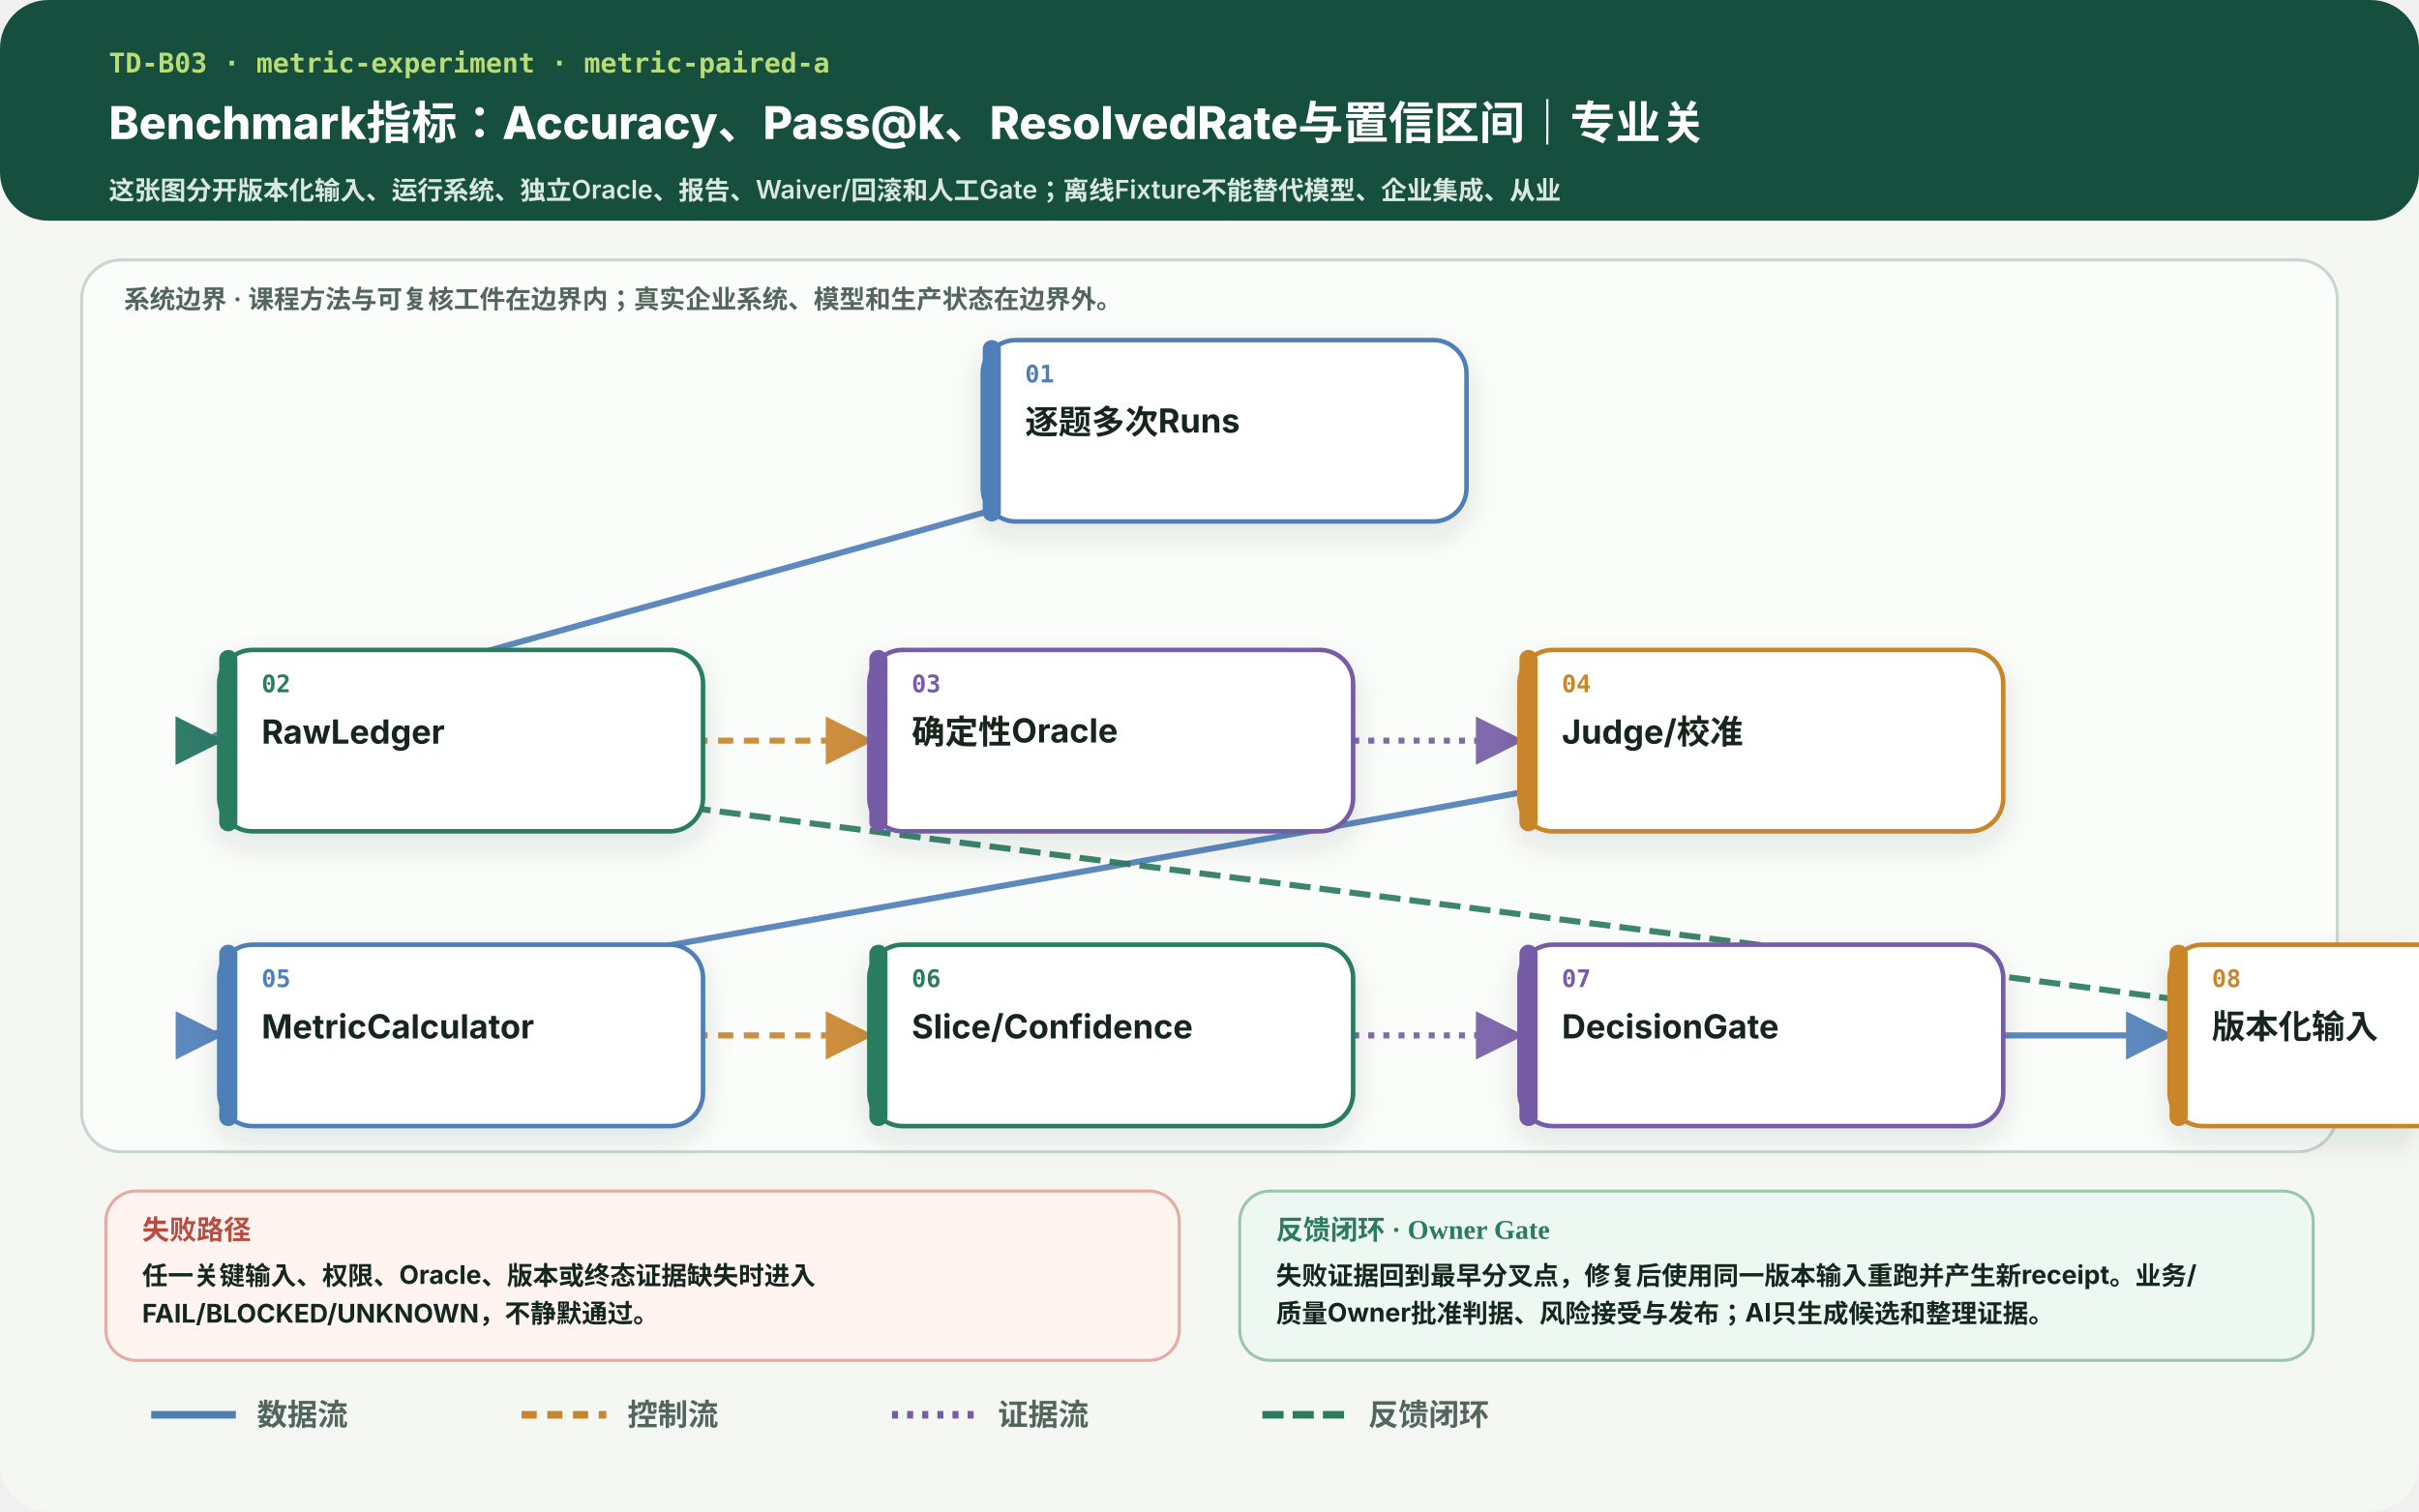
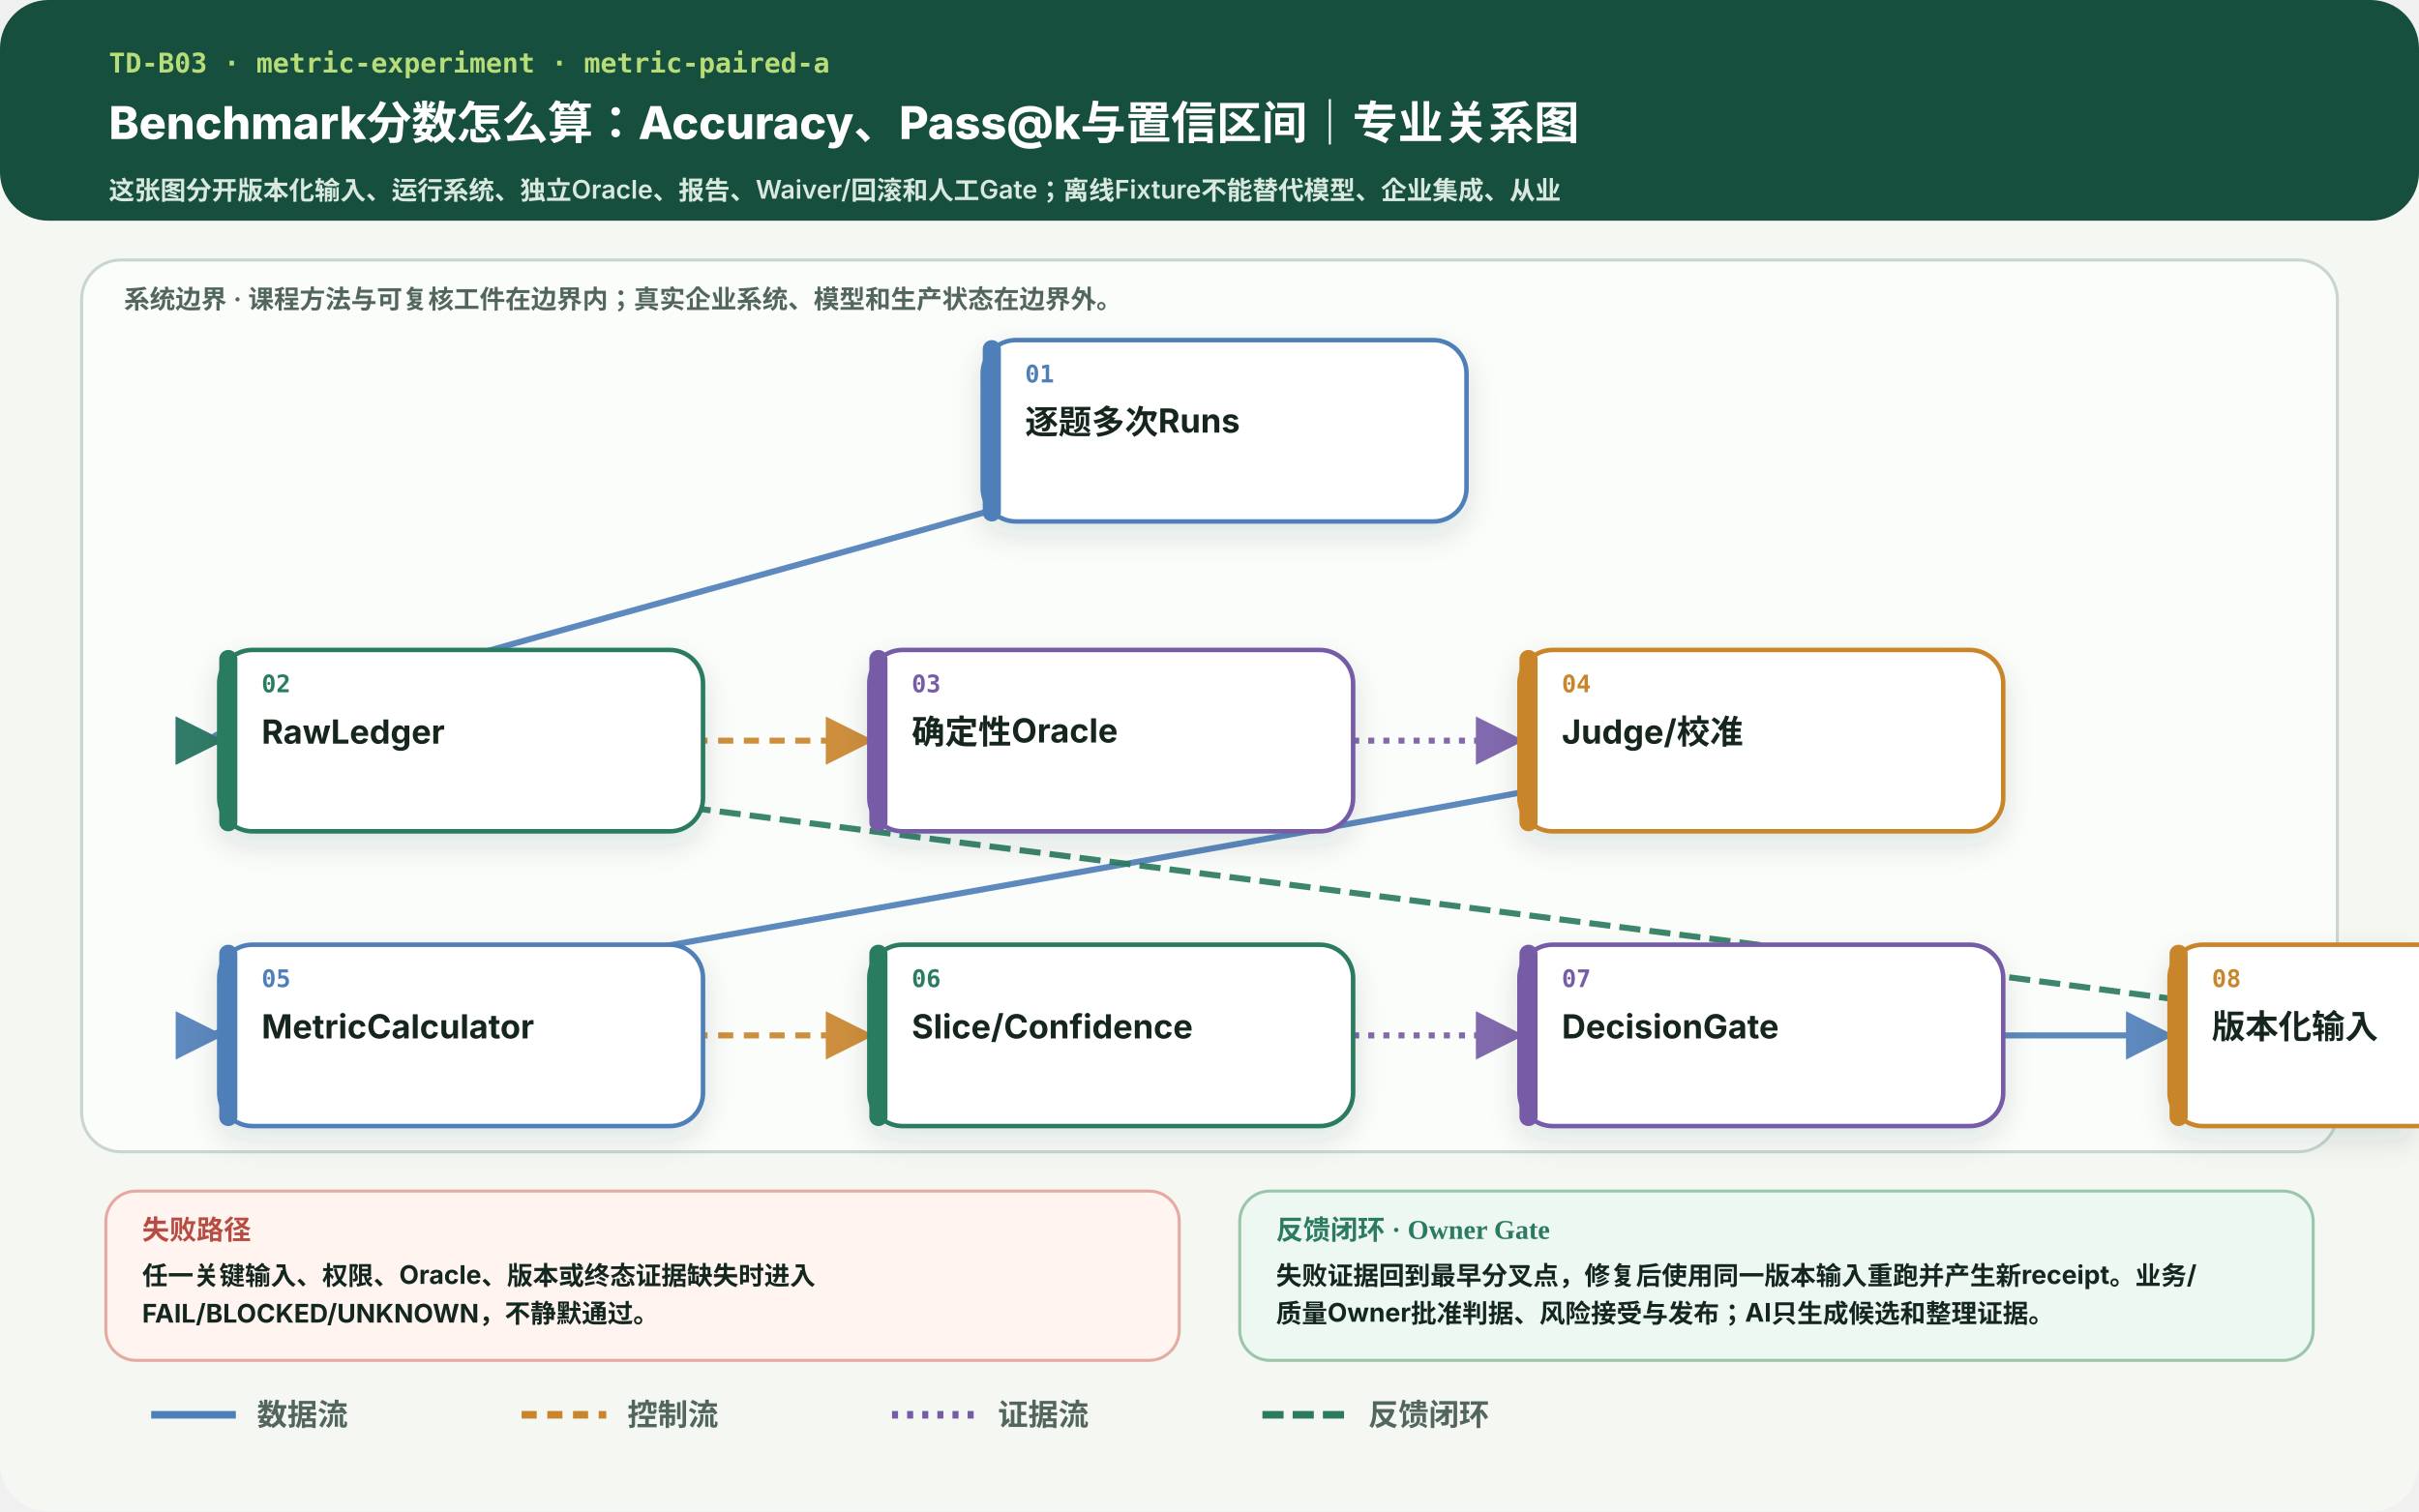
<svg xmlns="http://www.w3.org/2000/svg" role="img" aria-labelledby="title desc" viewBox="0 0 1600 1000" width="1600" height="1000">
  <defs>
    <filter id="shadow" x="-15%" y="-15%" width="130%" height="140%">
      <feDropShadow dx="0" dy="8" stdDeviation="10" flood-color="#173f32" flood-opacity="0.12" />
    </filter>
    <marker id="arrow-data" viewBox="0 0 10 10" refX="9" refY="5" markerWidth="8" markerHeight="8" orient="auto-start-reverse">
      <path d="M 0 0 L 10 5 L 0 10 z" fill="#4f7fb8" />
    </marker>
    <marker id="arrow-control" viewBox="0 0 10 10" refX="9" refY="5" markerWidth="8" markerHeight="8" orient="auto-start-reverse">
      <path d="M 0 0 L 10 5 L 0 10 z" fill="#c9852c" />
    </marker>
    <marker id="arrow-evidence" viewBox="0 0 10 10" refX="9" refY="5" markerWidth="8" markerHeight="8" orient="auto-start-reverse">
      <path d="M 0 0 L 10 5 L 0 10 z" fill="#765ca6" />
    </marker>
    <marker id="arrow-feedback" viewBox="0 0 10 10" refX="9" refY="5" markerWidth="8" markerHeight="8" orient="auto-start-reverse">
      <path d="M 0 0 L 10 5 L 0 10 z" fill="#2c7b61" />
    </marker>
  </defs>
  <rect width="1600" height="1000" rx="32" fill="#f4f7f2" />
  <rect x="0" y="0" width="1600" height="146" rx="32" fill="#174f3f" />
  <text x="72" y="48" font-family="ui-monospace,SFMono-Regular,Menlo,monospace" font-size="18" font-weight="800" fill="#b8dd78">TD-B03 · metric-experiment · metric-paired-a</text>
-   <text x="72" y="92" text-anchor="start" font-family="-apple-system,BlinkMacSystemFont,'Segoe UI','PingFang SC',sans-serif" font-size="30" font-weight="800" fill="#ffffff">Benchmark指标：Accuracy、Pass@k、ResolvedRate与置信区间｜专业关</text>
+   <text x="72" y="92" text-anchor="start" font-family="-apple-system,BlinkMacSystemFont,'Segoe UI','PingFang SC',sans-serif" font-size="30" font-weight="800" fill="#ffffff">Benchmark分数怎么算：Accuracy、Pass@k与置信区间｜专业关系图</text>
  <text x="72" y="132" text-anchor="start" font-family="-apple-system,BlinkMacSystemFont,'Segoe UI','PingFang SC',sans-serif" font-size="17" font-weight="600" fill="#d9e9df">这张图分开版本化输入、运行系统、独立Oracle、报告、Waiver/回滚和人工Gate；离线Fixture不能替代模型、企业集成、从业</text>
  <rect x="54" y="172" width="1492" height="590" rx="26" fill="#fbfdfb" stroke="#c9d6cf" stroke-width="2" />
  <text x="82" y="204" font-size="17" font-weight="800" fill="#52665e">系统边界 · 课程方法与可复核工件在边界内；真实企业系统、模型和生产状态在边界外。</text>
  <path d="M 810 285 C 885 285, 70 490, 145 490" fill="none" stroke="#4f7fb8" stroke-width="4" stroke-dasharray="" marker-end="url(#arrow-data)" opacity="0.92" />
  <path d="M 305 490 C 380 490, 500 490, 575 490" fill="none" stroke="#c9852c" stroke-width="4" stroke-dasharray="10 7" marker-end="url(#arrow-control)" opacity="0.92" />
  <path d="M 735 490 C 810 490, 930 490, 1005 490" fill="none" stroke="#765ca6" stroke-width="4" stroke-dasharray="4 6" marker-end="url(#arrow-evidence)" opacity="0.92" />
  <path d="M 1165 490 C 1240 490, 70 685, 145 685" fill="none" stroke="#4f7fb8" stroke-width="4" stroke-dasharray="" marker-end="url(#arrow-data)" opacity="0.92" />
  <path d="M 305 685 C 380 685, 500 685, 575 685" fill="none" stroke="#c9852c" stroke-width="4" stroke-dasharray="10 7" marker-end="url(#arrow-control)" opacity="0.92" />
  <path d="M 735 685 C 810 685, 930 685, 1005 685" fill="none" stroke="#765ca6" stroke-width="4" stroke-dasharray="4 6" marker-end="url(#arrow-evidence)" opacity="0.92" />
  <path d="M 1165 685 C 1240 685, 1360 685, 1435 685" fill="none" stroke="#4f7fb8" stroke-width="4" stroke-dasharray="" marker-end="url(#arrow-data)" opacity="0.92" />
  <path d="M 1595 685 C 1670 685, 70 490, 145 490" fill="none" stroke="#2c7b61" stroke-width="4" stroke-dasharray="14 6" marker-end="url(#arrow-feedback)" opacity="0.92" />
  <g filter="url(#shadow)">
    <rect x="650" y="225" width="320" height="120" rx="22" fill="#ffffff" stroke="#4f7fb8" stroke-width="3" />
    <rect x="650" y="225" width="12" height="120" rx="6" fill="#4f7fb8" />
    <text x="678" y="253" font-family="ui-monospace,SFMono-Regular,Menlo,monospace" font-size="16" font-weight="800" fill="#4f7fb8">01</text>
    <text x="678" y="287" text-anchor="start" font-family="-apple-system,BlinkMacSystemFont,'Segoe UI','PingFang SC',sans-serif" font-size="22" font-weight="700" fill="#13261f">逐题多次Runs</text>
  </g>
  <g filter="url(#shadow)">
    <rect x="145" y="430" width="320" height="120" rx="22" fill="#ffffff" stroke="#2c7b61" stroke-width="3" />
    <rect x="145" y="430" width="12" height="120" rx="6" fill="#2c7b61" />
    <text x="173" y="458" font-family="ui-monospace,SFMono-Regular,Menlo,monospace" font-size="16" font-weight="800" fill="#2c7b61">02</text>
    <text x="173" y="492" text-anchor="start" font-family="-apple-system,BlinkMacSystemFont,'Segoe UI','PingFang SC',sans-serif" font-size="22" font-weight="700" fill="#13261f">RawLedger</text>
  </g>
  <g filter="url(#shadow)">
    <rect x="575" y="430" width="320" height="120" rx="22" fill="#ffffff" stroke="#765ca6" stroke-width="3" />
    <rect x="575" y="430" width="12" height="120" rx="6" fill="#765ca6" />
    <text x="603" y="458" font-family="ui-monospace,SFMono-Regular,Menlo,monospace" font-size="16" font-weight="800" fill="#765ca6">03</text>
    <text x="603" y="492" text-anchor="start" font-family="-apple-system,BlinkMacSystemFont,'Segoe UI','PingFang SC',sans-serif" font-size="22" font-weight="700" fill="#13261f">确定性Oracle</text>
  </g>
  <g filter="url(#shadow)">
    <rect x="1005" y="430" width="320" height="120" rx="22" fill="#ffffff" stroke="#c9852c" stroke-width="3" />
    <rect x="1005" y="430" width="12" height="120" rx="6" fill="#c9852c" />
    <text x="1033" y="458" font-family="ui-monospace,SFMono-Regular,Menlo,monospace" font-size="16" font-weight="800" fill="#c9852c">04</text>
    <text x="1033" y="492" text-anchor="start" font-family="-apple-system,BlinkMacSystemFont,'Segoe UI','PingFang SC',sans-serif" font-size="22" font-weight="700" fill="#13261f">Judge/校准</text>
  </g>
  <g filter="url(#shadow)">
    <rect x="145" y="625" width="320" height="120" rx="22" fill="#ffffff" stroke="#4f7fb8" stroke-width="3" />
    <rect x="145" y="625" width="12" height="120" rx="6" fill="#4f7fb8" />
    <text x="173" y="653" font-family="ui-monospace,SFMono-Regular,Menlo,monospace" font-size="16" font-weight="800" fill="#4f7fb8">05</text>
    <text x="173" y="687" text-anchor="start" font-family="-apple-system,BlinkMacSystemFont,'Segoe UI','PingFang SC',sans-serif" font-size="22" font-weight="700" fill="#13261f">MetricCalculator</text>
  </g>
  <g filter="url(#shadow)">
    <rect x="575" y="625" width="320" height="120" rx="22" fill="#ffffff" stroke="#2c7b61" stroke-width="3" />
    <rect x="575" y="625" width="12" height="120" rx="6" fill="#2c7b61" />
    <text x="603" y="653" font-family="ui-monospace,SFMono-Regular,Menlo,monospace" font-size="16" font-weight="800" fill="#2c7b61">06</text>
    <text x="603" y="687" text-anchor="start" font-family="-apple-system,BlinkMacSystemFont,'Segoe UI','PingFang SC',sans-serif" font-size="22" font-weight="700" fill="#13261f">Slice/Confidence</text>
  </g>
  <g filter="url(#shadow)">
    <rect x="1005" y="625" width="320" height="120" rx="22" fill="#ffffff" stroke="#765ca6" stroke-width="3" />
    <rect x="1005" y="625" width="12" height="120" rx="6" fill="#765ca6" />
    <text x="1033" y="653" font-family="ui-monospace,SFMono-Regular,Menlo,monospace" font-size="16" font-weight="800" fill="#765ca6">07</text>
    <text x="1033" y="687" text-anchor="start" font-family="-apple-system,BlinkMacSystemFont,'Segoe UI','PingFang SC',sans-serif" font-size="22" font-weight="700" fill="#13261f">DecisionGate</text>
  </g>
  <g filter="url(#shadow)">
    <rect x="1435" y="625" width="320" height="120" rx="22" fill="#ffffff" stroke="#c9852c" stroke-width="3" />
    <rect x="1435" y="625" width="12" height="120" rx="6" fill="#c9852c" />
    <text x="1463" y="653" font-family="ui-monospace,SFMono-Regular,Menlo,monospace" font-size="16" font-weight="800" fill="#c9852c">08</text>
    <text x="1463" y="687" text-anchor="start" font-family="-apple-system,BlinkMacSystemFont,'Segoe UI','PingFang SC',sans-serif" font-size="22" font-weight="700" fill="#13261f">版本化输入</text>
  </g>
  <g transform="translate(70 788)">
    <rect width="710" height="112" rx="20" fill="#fff4ef" stroke="#e5aaa2" stroke-width="2" />
    <text x="24" y="32" font-size="18" font-weight="900" fill="#b84c42">失败路径</text>
    <text x="24" y="62" text-anchor="start" font-family="-apple-system,BlinkMacSystemFont,'Segoe UI','PingFang SC',sans-serif" font-size="17" font-weight="650" fill="#13261f">任一关键输入、权限、Oracle、版本或终态证据缺失时进入</text>
    <text x="24" y="87" text-anchor="start" font-family="-apple-system,BlinkMacSystemFont,'Segoe UI','PingFang SC',sans-serif" font-size="17" font-weight="650" fill="#13261f">FAIL/BLOCKED/UNKNOWN，不静默通过。</text>
  </g>
  <g transform="translate(820 788)">
    <rect width="710" height="112" rx="20" fill="#eef8f2" stroke="#9bc6ac" stroke-width="2" />
    <text x="24" y="32" font-size="18" font-weight="900" fill="#2c7b61">反馈闭环 · Owner Gate</text>
    <text x="24" y="62" text-anchor="start" font-family="-apple-system,BlinkMacSystemFont,'Segoe UI','PingFang SC',sans-serif" font-size="17" font-weight="650" fill="#13261f">失败证据回到最早分叉点，修复后使用同一版本输入重跑并产生新receipt。业务/</text>
    <text x="24" y="87" text-anchor="start" font-family="-apple-system,BlinkMacSystemFont,'Segoe UI','PingFang SC',sans-serif" font-size="17" font-weight="650" fill="#13261f">质量Owner批准判据、风险接受与发布；AI只生成候选和整理证据。</text>
  </g>
  <g transform="translate(100 936)">
    <line x1="0" y1="0" x2="56" y2="0" stroke="#4f7fb8" stroke-width="5" stroke-dasharray="" />
    <text x="70" y="7" font-size="20" font-weight="700" fill="#52665e">数据流</text>
  </g>
  <g transform="translate(345 936)">
    <line x1="0" y1="0" x2="56" y2="0" stroke="#c9852c" stroke-width="5" stroke-dasharray="10 7" />
    <text x="70" y="7" font-size="20" font-weight="700" fill="#52665e">控制流</text>
  </g>
  <g transform="translate(590 936)">
    <line x1="0" y1="0" x2="56" y2="0" stroke="#765ca6" stroke-width="5" stroke-dasharray="4 6" />
    <text x="70" y="7" font-size="20" font-weight="700" fill="#52665e">证据流</text>
  </g>
  <g transform="translate(835 936)">
    <line x1="0" y1="0" x2="56" y2="0" stroke="#2c7b61" stroke-width="5" stroke-dasharray="14 6" />
    <text x="70" y="7" font-size="20" font-weight="700" fill="#52665e">反馈闭环</text>
  </g>
</svg>
